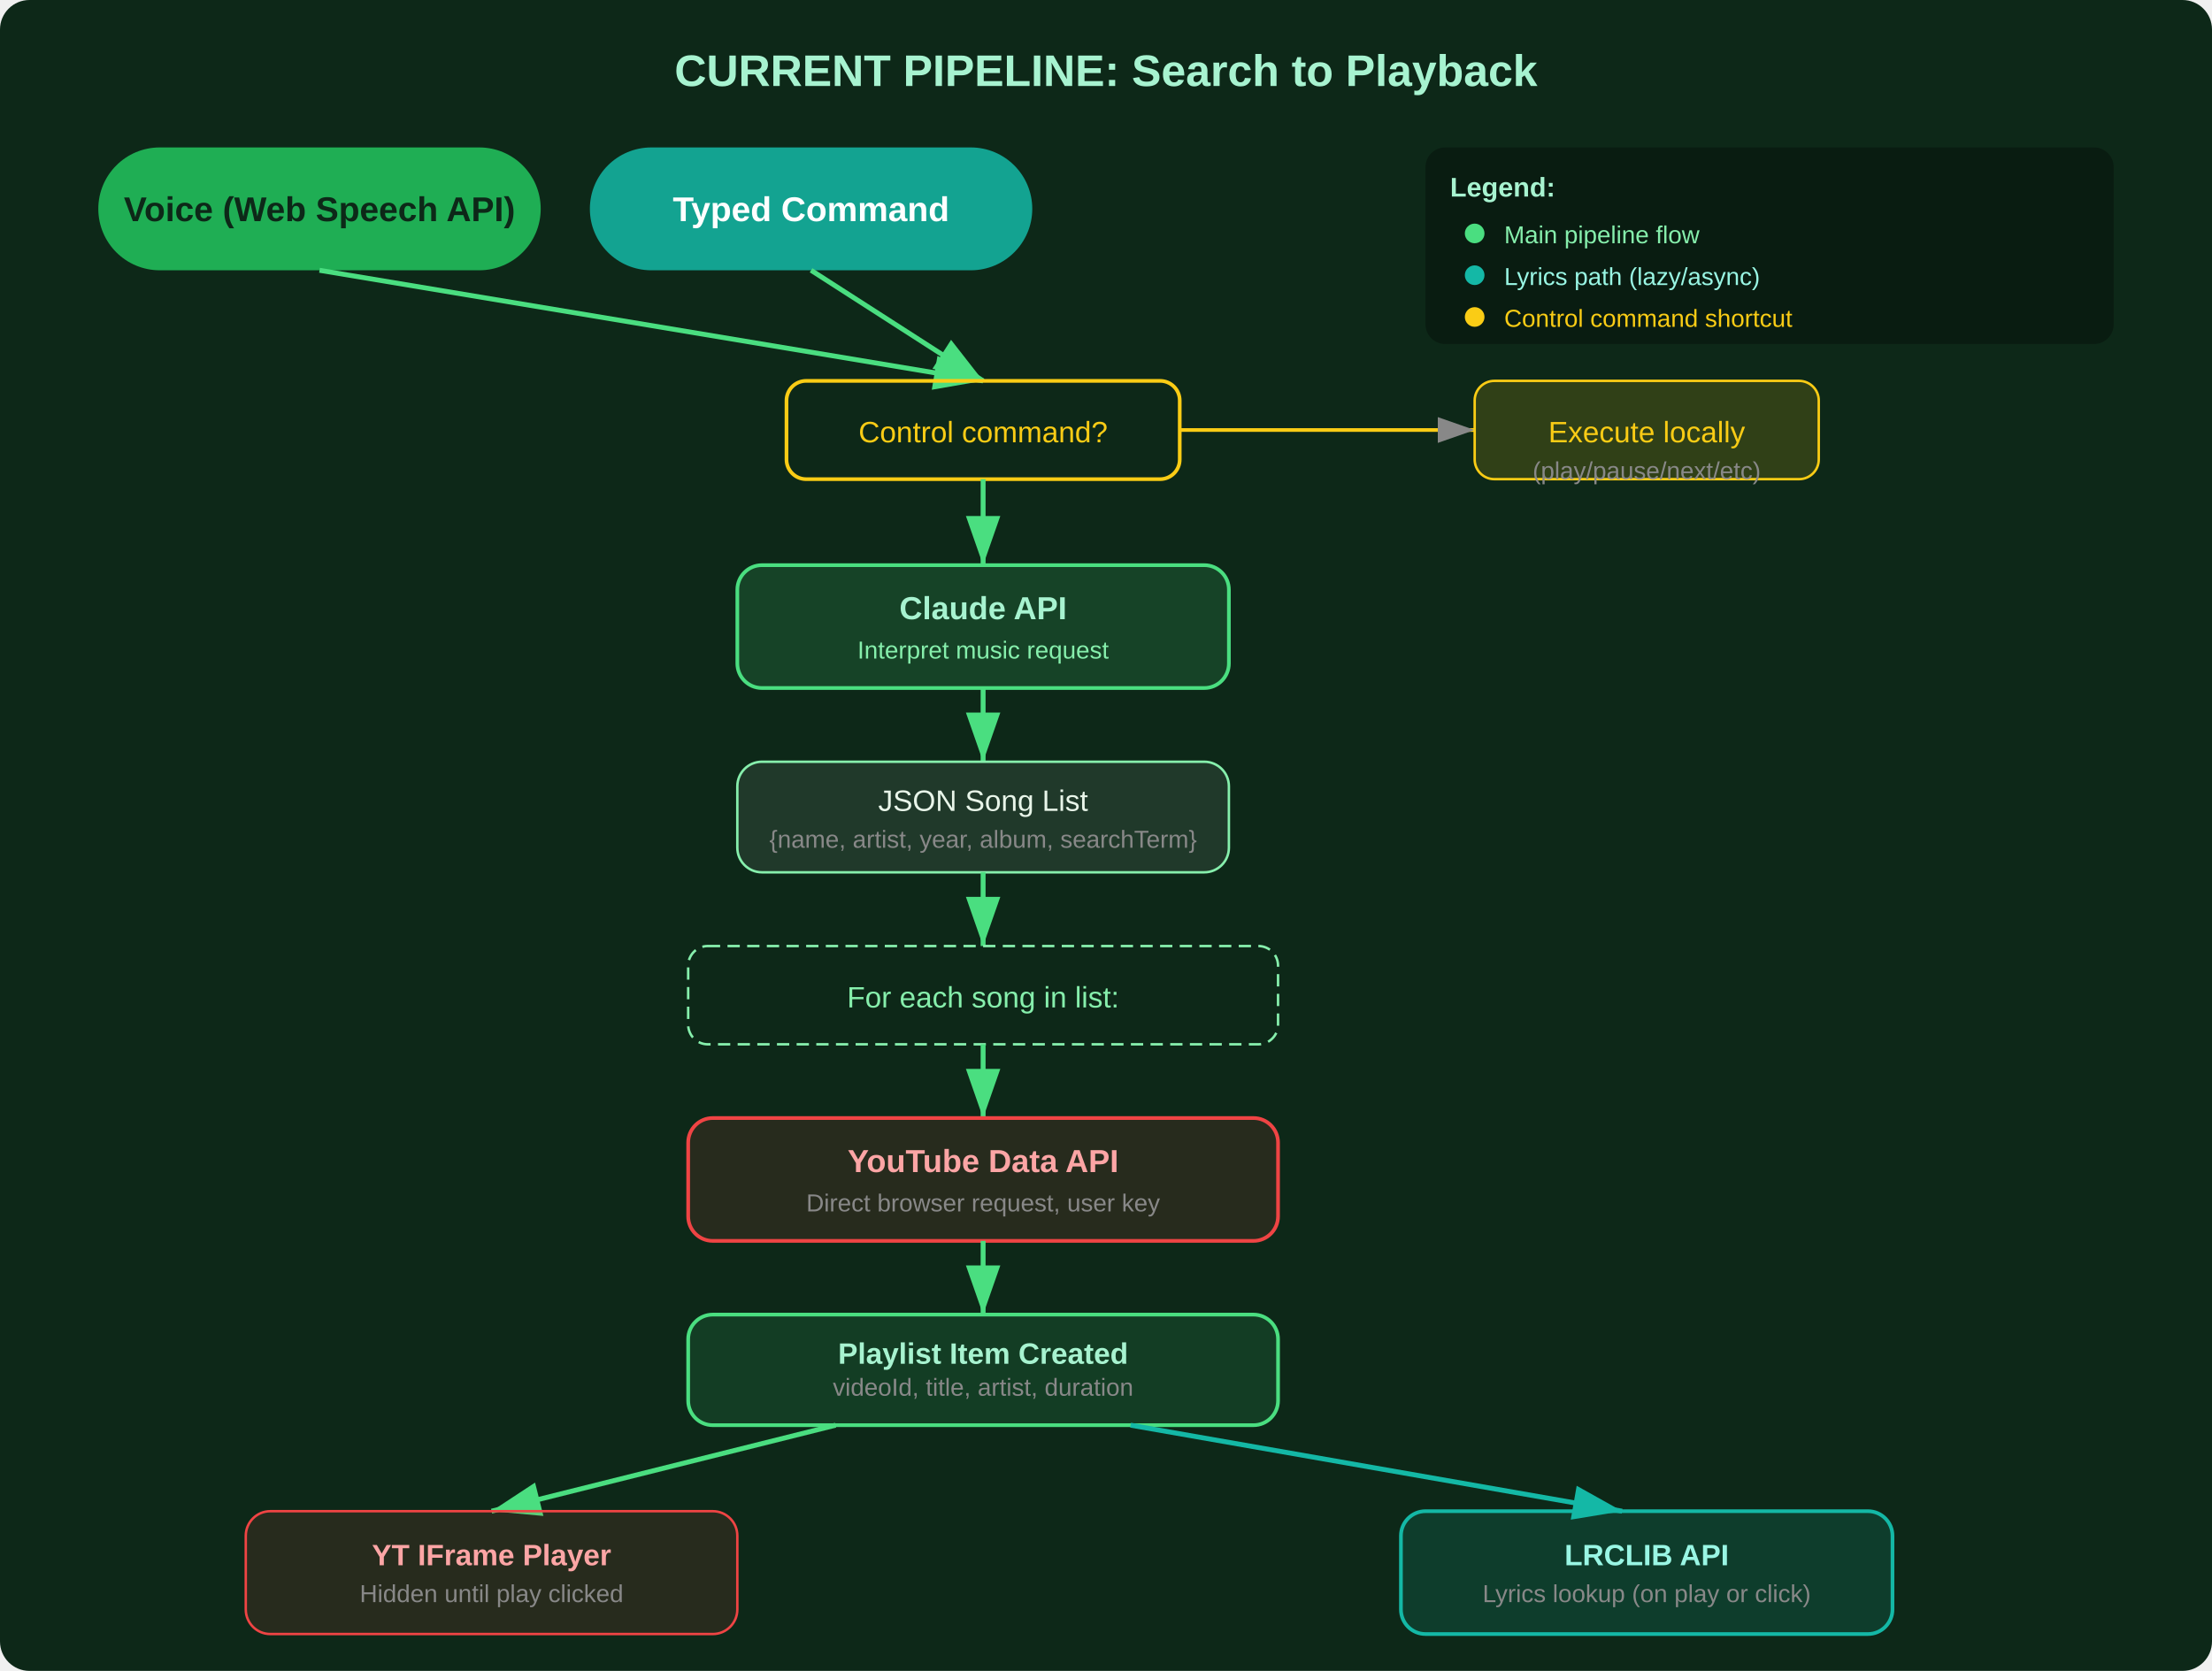
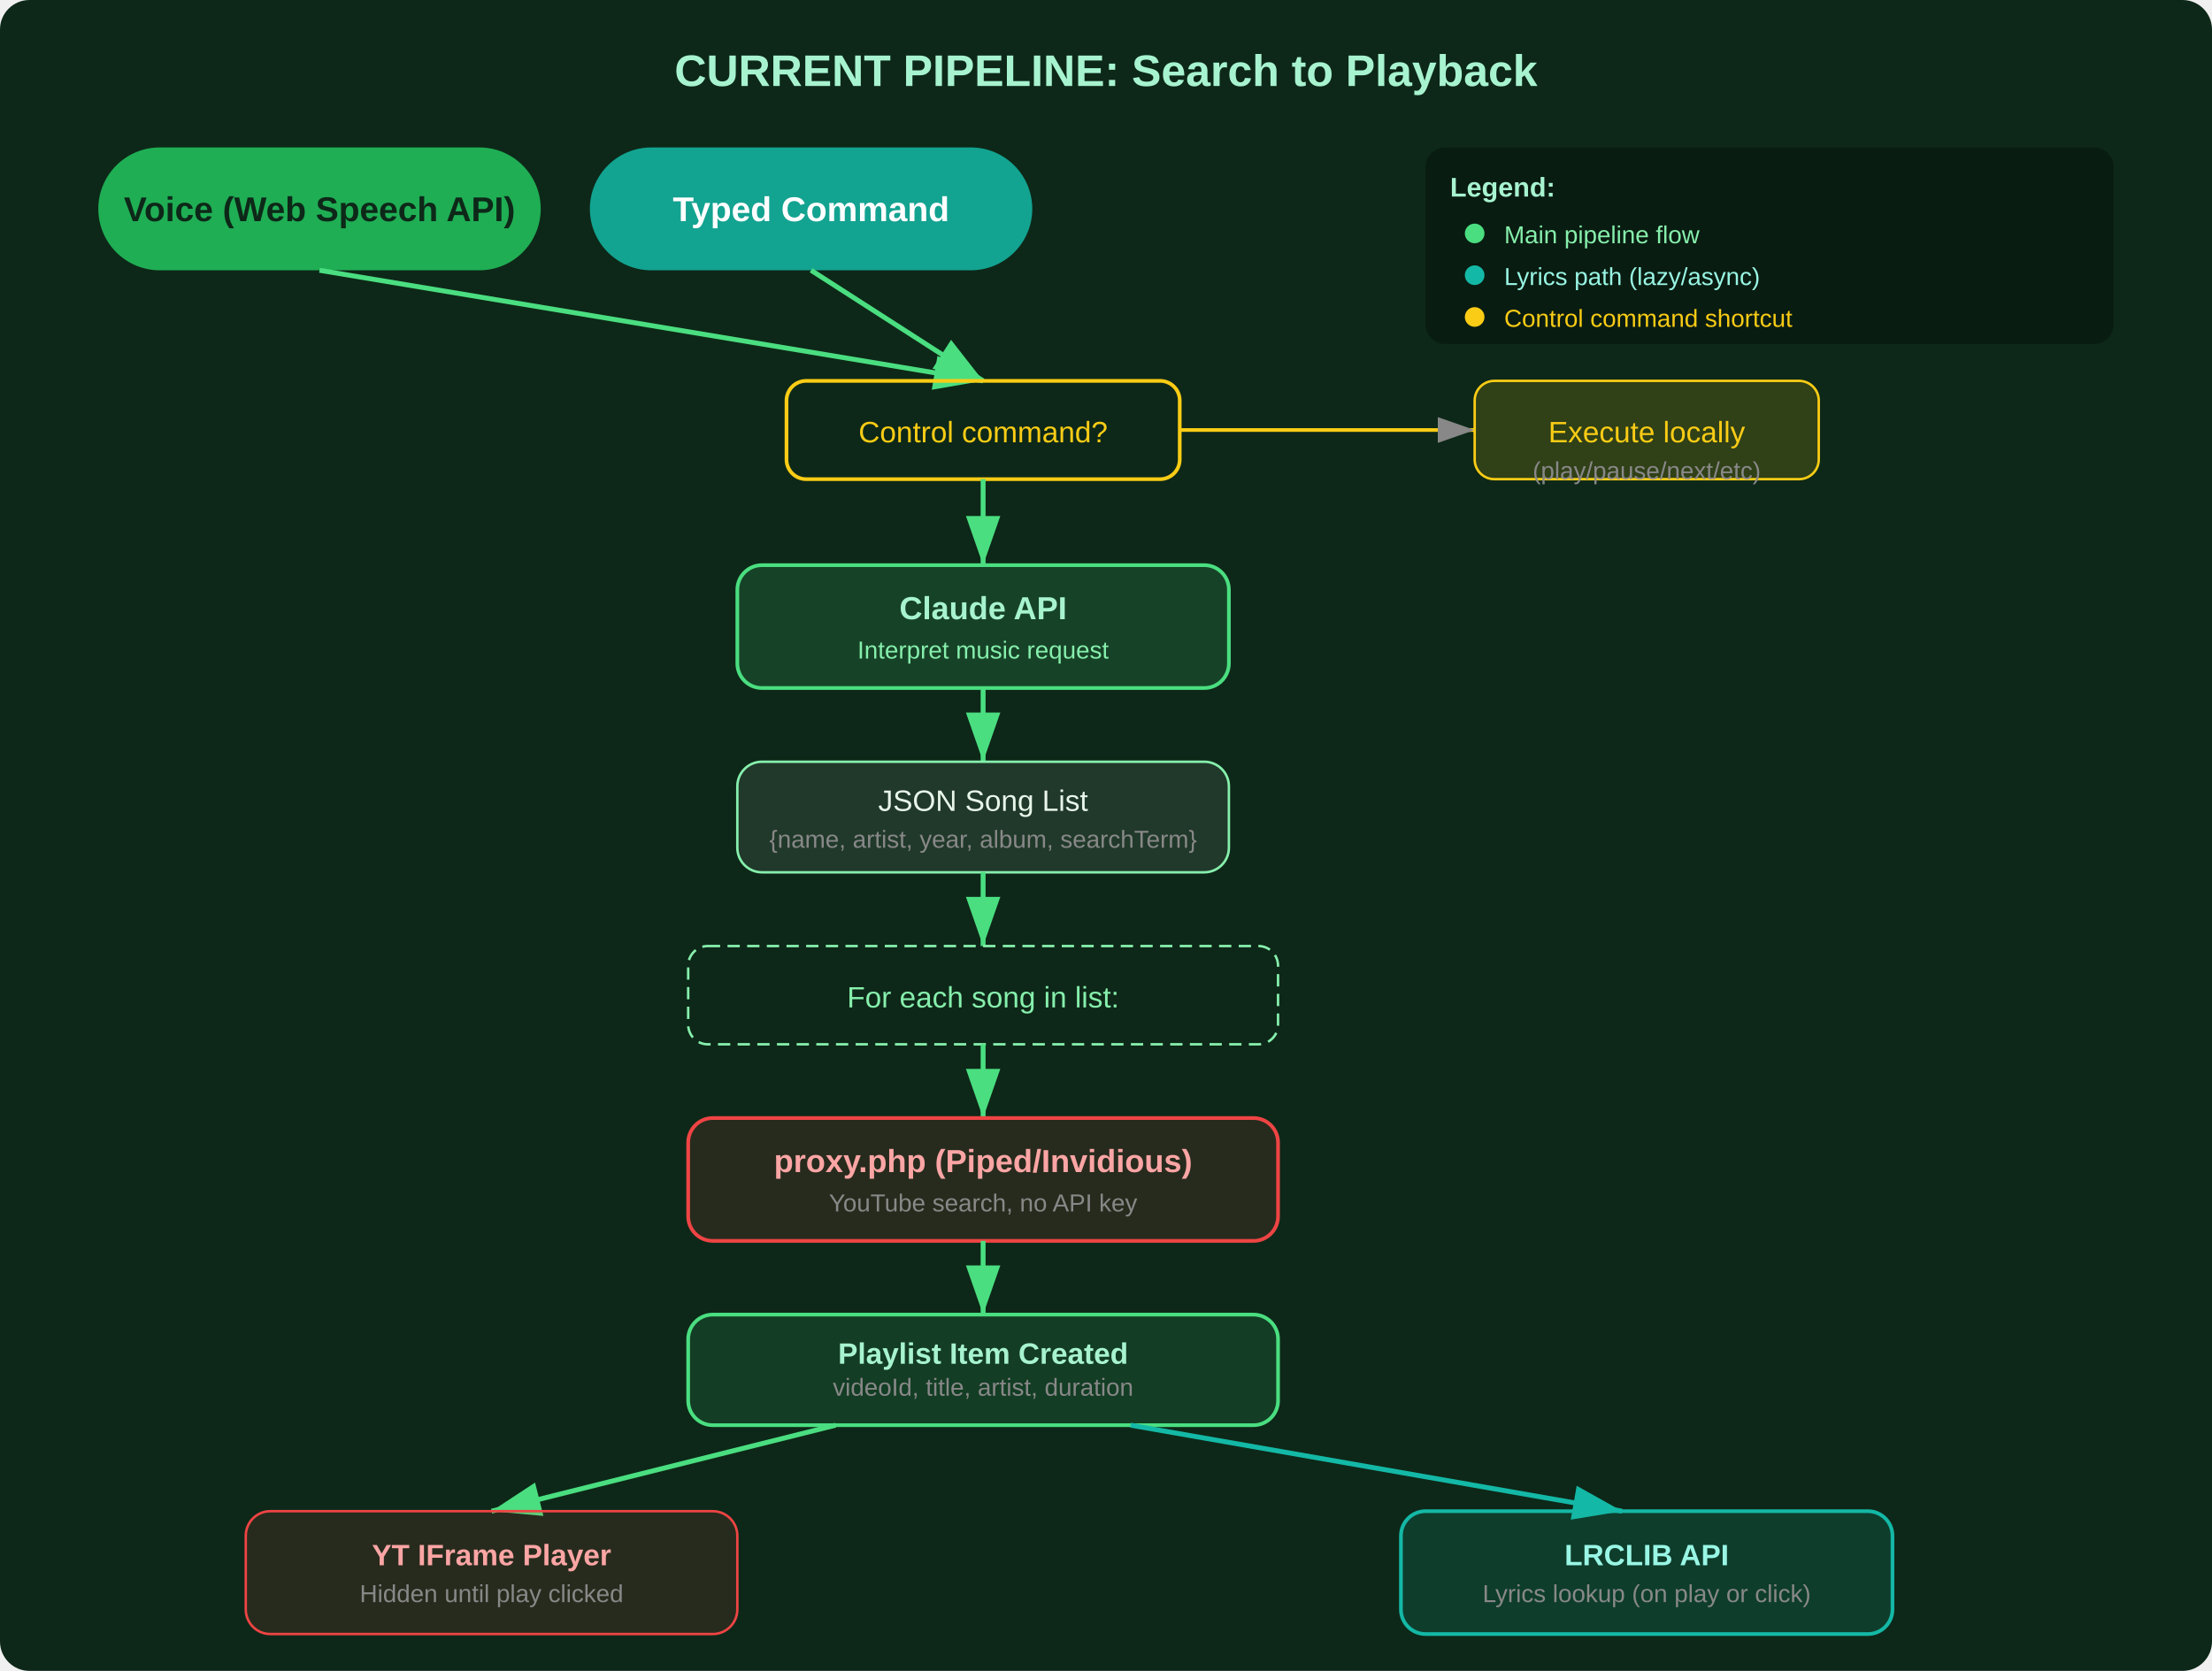
<svg xmlns="http://www.w3.org/2000/svg" viewBox="0 0 900 680" font-family="'Segoe UI', Arial, sans-serif">
  <defs>
    <marker id="arrow" markerWidth="10" markerHeight="7" refX="10" refY="3.5" orient="auto">
      <polygon points="0 0, 10 3.5, 0 7" fill="#4ade80" />
    </marker>
    <marker id="arrow-gray" markerWidth="10" markerHeight="7" refX="10" refY="3.5" orient="auto">
      <polygon points="0 0, 10 3.5, 0 7" fill="#888" />
    </marker>
    <marker id="arrow-teal" markerWidth="10" markerHeight="7" refX="10" refY="3.5" orient="auto">
      <polygon points="0 0, 10 3.5, 0 7" fill="#14b8a6" />
    </marker>
  </defs>
  <rect width="900" height="680" rx="12" fill="#0d2818" />
  <text x="450" y="35" text-anchor="middle" font-size="18" font-weight="700" fill="#a7f3d0">CURRENT PIPELINE: Search to Playback</text>
  <rect x="40" y="60" width="180" height="50" rx="25" fill="#22c55e" opacity="0.85" />
  <text x="130" y="90" text-anchor="middle" font-size="14" font-weight="600" fill="#0d2818">Voice (Web Speech API)</text>
  <rect x="240" y="60" width="180" height="50" rx="25" fill="#14b8a6" opacity="0.85" />
  <text x="330" y="90" text-anchor="middle" font-size="14" font-weight="600" fill="#fff">Typed Command</text>
  <line x1="130" y1="110" x2="400" y2="155" stroke="#4ade80" stroke-width="2" marker-end="url(#arrow)" />
  <line x1="330" y1="110" x2="400" y2="155" stroke="#4ade80" stroke-width="2" marker-end="url(#arrow)" />
  <rect x="320" y="155" width="160" height="40" rx="8" fill="none" stroke="#facc15" stroke-width="1.5" />
  <text x="400" y="180" text-anchor="middle" font-size="12" fill="#facc15">Control command?</text>
  <line x1="480" y1="175" x2="600" y2="175" stroke="#facc15" stroke-width="1.5" marker-end="url(#arrow-gray)" />
  <rect x="600" y="155" width="140" height="40" rx="8" fill="rgba(250,204,21,0.15)" stroke="#facc15" stroke-width="1" />
  <text x="670" y="180" text-anchor="middle" font-size="12" fill="#facc15">Execute locally</text>
  <text x="670" y="195" text-anchor="middle" font-size="10" fill="#888">(play/pause/next/etc)</text>
  <line x1="400" y1="195" x2="400" y2="230" stroke="#4ade80" stroke-width="2" marker-end="url(#arrow)" />
  <rect x="300" y="230" width="200" height="50" rx="10" fill="rgba(74,222,128,0.15)" stroke="#4ade80" stroke-width="1.5" />
  <text x="400" y="252" text-anchor="middle" font-size="13" font-weight="600" fill="#a7f3d0">Claude API</text>
  <text x="400" y="268" text-anchor="middle" font-size="10" fill="#86efac">Interpret music request</text>
  <line x1="400" y1="280" x2="400" y2="310" stroke="#4ade80" stroke-width="2" marker-end="url(#arrow)" />
  <rect x="300" y="310" width="200" height="45" rx="10" fill="rgba(255,255,255,0.08)" stroke="#86efac" stroke-width="1" />
  <text x="400" y="330" text-anchor="middle" font-size="12" fill="#e8f5e9">JSON Song List</text>
  <text x="400" y="345" text-anchor="middle" font-size="10" fill="#888">{name, artist, year, album, searchTerm}</text>
  <line x1="400" y1="355" x2="400" y2="385" stroke="#4ade80" stroke-width="2" marker-end="url(#arrow)" />
  <rect x="280" y="385" width="240" height="40" rx="8" fill="none" stroke="#86efac" stroke-width="1" stroke-dasharray="5,3" />
  <text x="400" y="410" text-anchor="middle" font-size="12" fill="#86efac">For each song in list:</text>
  <line x1="400" y1="425" x2="400" y2="455" stroke="#4ade80" stroke-width="2" marker-end="url(#arrow)" />
  <rect x="280" y="455" width="240" height="50" rx="10" fill="rgba(239,68,68,0.12)" stroke="#ef4444" stroke-width="1.5" />
-   <text x="400" y="477" text-anchor="middle" font-size="13" font-weight="600" fill="#fca5a5">YouTube Data API</text>
-   <text x="400" y="493" text-anchor="middle" font-size="10" fill="#888">Direct browser request, user key</text>
+   <text x="400" y="477" text-anchor="middle" font-size="13" font-weight="600" fill="#fca5a5">proxy.php (Piped/Invidious)</text>
+   <text x="400" y="493" text-anchor="middle" font-size="10" fill="#888">YouTube search, no API key</text>
  <line x1="400" y1="505" x2="400" y2="535" stroke="#4ade80" stroke-width="2" marker-end="url(#arrow)" />
  <rect x="280" y="535" width="240" height="45" rx="10" fill="rgba(74,222,128,0.12)" stroke="#4ade80" stroke-width="1.5" />
  <text x="400" y="555" text-anchor="middle" font-size="12" font-weight="600" fill="#a7f3d0">Playlist Item Created</text>
  <text x="400" y="568" text-anchor="middle" font-size="10" fill="#888">videoId, title, artist, duration</text>
  <line x1="340" y1="580" x2="200" y2="615" stroke="#4ade80" stroke-width="2" marker-end="url(#arrow)" />
  <line x1="460" y1="580" x2="660" y2="615" stroke="#14b8a6" stroke-width="2" marker-end="url(#arrow-teal)" />
  <rect x="100" y="615" width="200" height="50" rx="10" fill="rgba(239,68,68,0.12)" stroke="#ef4444" stroke-width="1" />
  <text x="200" y="637" text-anchor="middle" font-size="12" font-weight="600" fill="#fca5a5">YT IFrame Player</text>
  <text x="200" y="652" text-anchor="middle" font-size="10" fill="#888">Hidden until play clicked</text>
  <rect x="570" y="615" width="200" height="50" rx="10" fill="rgba(20,184,166,0.15)" stroke="#14b8a6" stroke-width="1.5" />
  <text x="670" y="637" text-anchor="middle" font-size="12" font-weight="600" fill="#99f6e4">LRCLIB API</text>
  <text x="670" y="652" text-anchor="middle" font-size="10" fill="#888">Lyrics lookup (on play or click)</text>
  <rect x="580" y="60" width="280" height="80" rx="8" fill="rgba(0,0,0,0.3)" />
  <text x="590" y="80" font-size="11" font-weight="600" fill="#a7f3d0">Legend:</text>
  <circle cx="600" cy="95" r="4" fill="#4ade80" />
  <text x="612" y="99" font-size="10" fill="#86efac">Main pipeline flow</text>
  <circle cx="600" cy="112" r="4" fill="#14b8a6" />
  <text x="612" y="116" font-size="10" fill="#99f6e4">Lyrics path (lazy/async)</text>
  <circle cx="600" cy="129" r="4" fill="#facc15" />
  <text x="612" y="133" font-size="10" fill="#facc15">Control command shortcut</text>
</svg>
